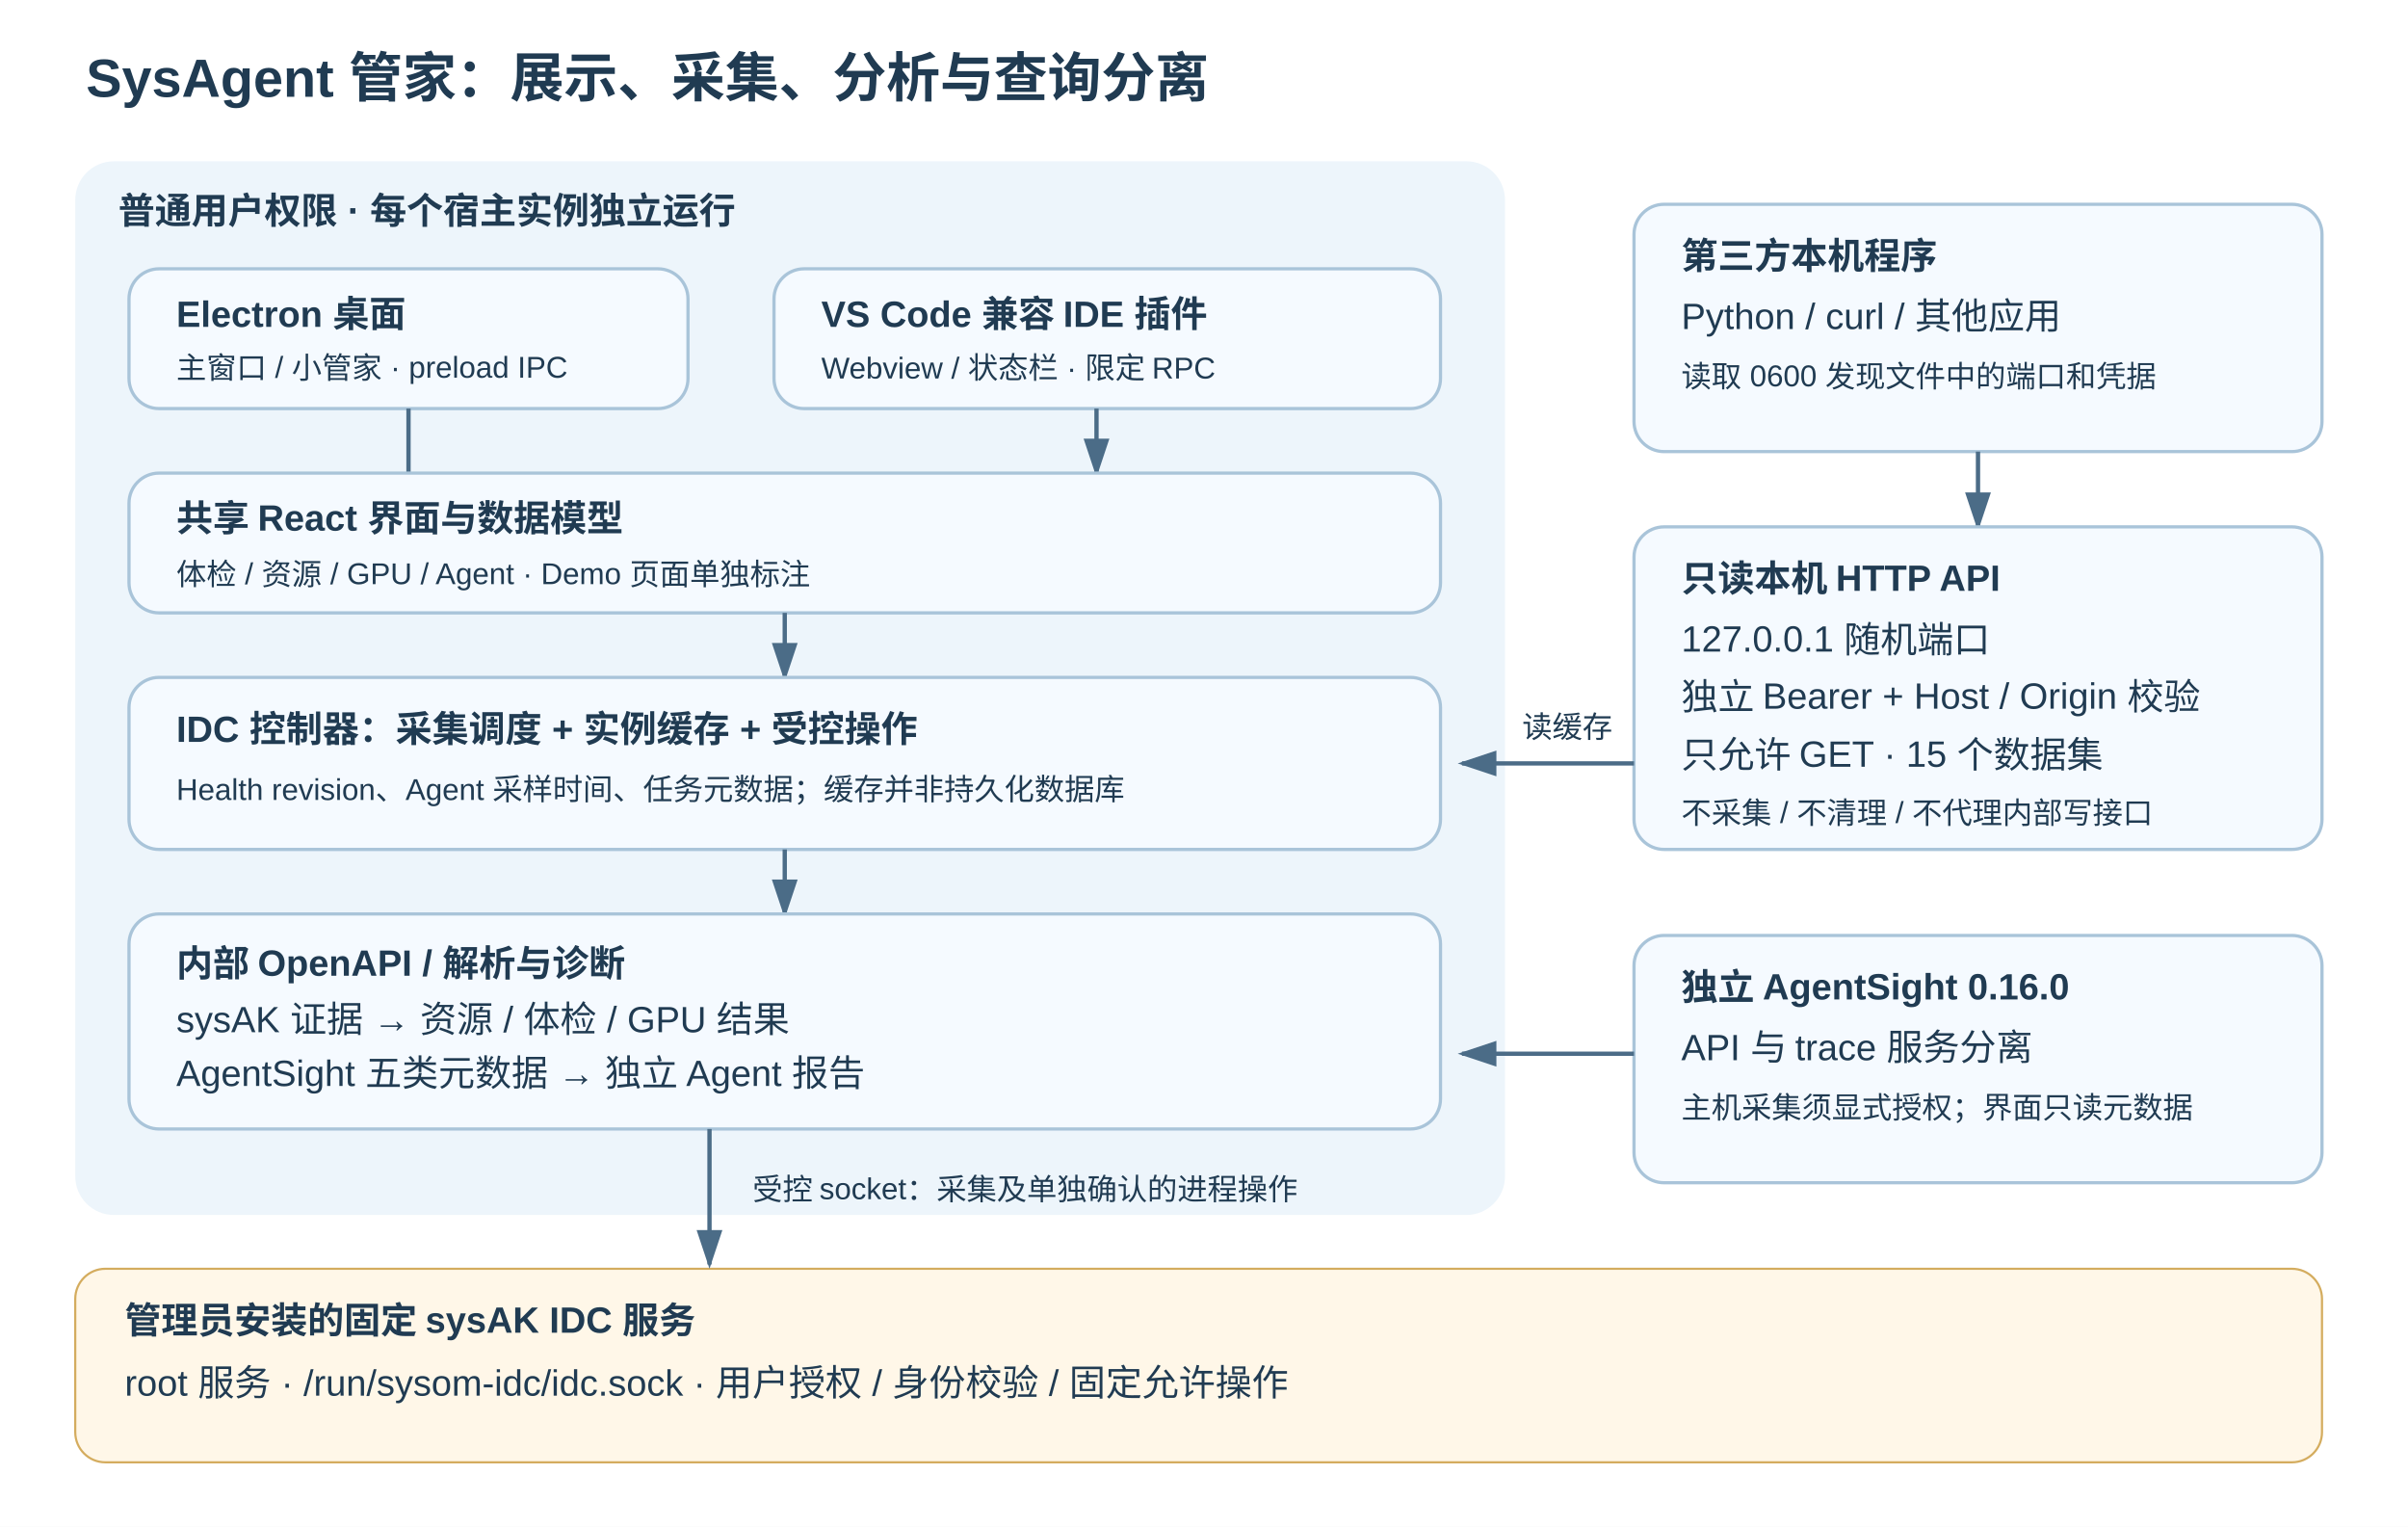
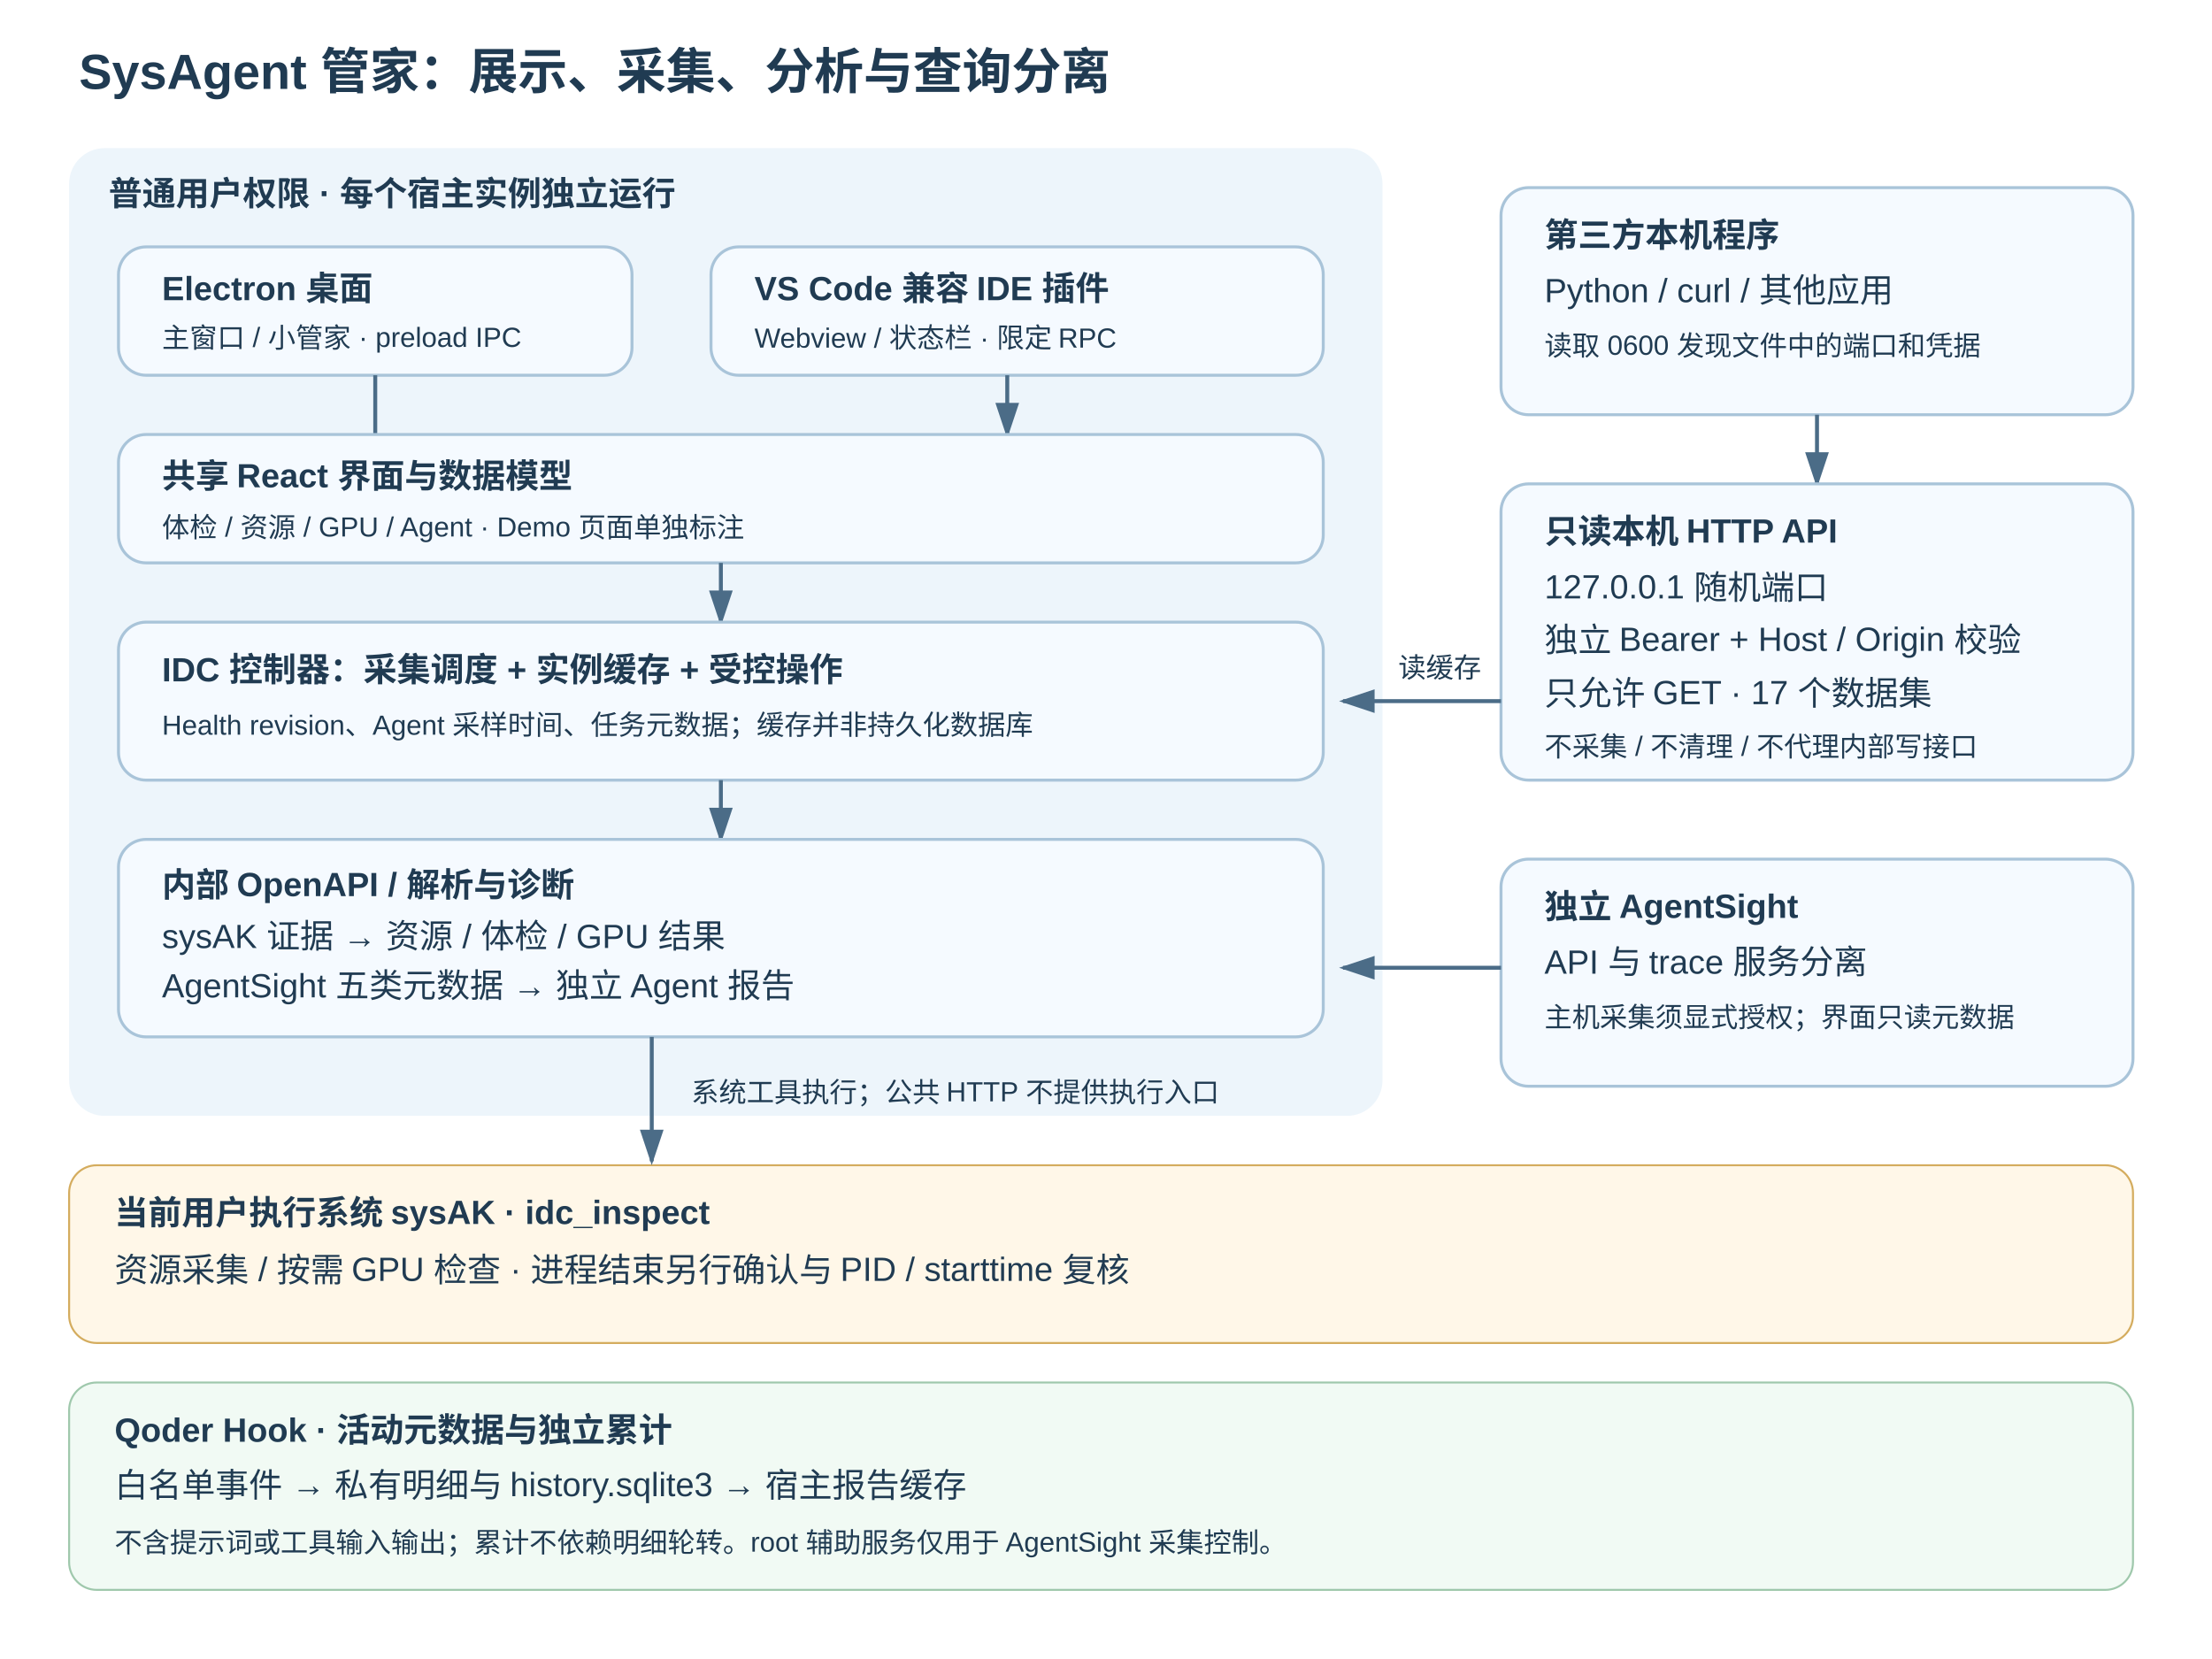
- <svg xmlns="http://www.w3.org/2000/svg" width="1120" height="710" viewBox="0 0 1120 710" role="img" aria-labelledby="title desc">
+ <svg xmlns="http://www.w3.org/2000/svg" width="1120" height="840" viewBox="0 0 1120 840" role="img" aria-labelledby="title desc">
  <defs>
    <marker id="arrow" markerWidth="10" markerHeight="10" refX="8" refY="3" orient="auto">
      <path d="M0,0 L0,6 L9,3 z" fill="#4b6c87" />
    </marker>
    <style>text{font-family:Arial,'Noto Sans CJK SC',sans-serif;fill:#203b52;font-size:17px}.head{font-size:25px;font-weight:bold}.bold{font-weight:bold}.small{font-size:14px}.box{rx:14;stroke:#a9c4d9;stroke-width:1.5;fill:#f5faff}.line{fill:none;stroke:#4b6c87;stroke-width:2;marker-end:url(#arrow)}</style>
  </defs>
-   <rect width="1120" height="710" fill="#fff" />
+   <rect width="1120" height="840" fill="#fff" />
  <text x="40" y="45" class="head">SysAgent 管家：展示、采集、分析与查询分离</text>
  <rect x="35" y="75" width="665" height="490" rx="18" fill="#edf5fb" />
  <text x="55" y="104" class="bold">普通用户权限 · 每个宿主实例独立运行</text>
  <rect x="60" y="125" width="260" height="65" class="box" />
  <text x="82" y="152" class="bold">Electron 桌面</text>
  <text x="82" y="176" class="small">主窗口 / 小管家 · preload IPC</text>
  <rect x="360" y="125" width="310" height="65" class="box" />
  <text x="382" y="152" class="bold">VS Code 兼容 IDE 插件</text>
  <text x="382" y="176" class="small">Webview / 状态栏 · 限定 RPC</text>
  <path d="M190,190 L190,220 M510,190 L510,220" class="line" />
  <rect x="60" y="220" width="610" height="65" class="box" />
  <text x="82" y="247" class="bold">共享 React 界面与数据模型</text>
  <text x="82" y="272" class="small">体检 / 资源 / GPU / Agent · Demo 页面单独标注</text>
  <path d="M365,285 L365,315" class="line" />
  <rect x="60" y="315" width="610" height="80" class="box" />
  <text x="82" y="345" class="bold">IDC 控制器：采集调度 + 实例缓存 + 受控操作</text>
  <text x="82" y="372" class="small">Health revision、Agent 采样时间、任务元数据；缓存并非持久化数据库</text>
  <path d="M365,395 L365,425" class="line" />
  <rect x="60" y="425" width="610" height="100" class="box" />
  <text x="82" y="454" class="bold">内部 OpenAPI / 解析与诊断</text>
  <text x="82" y="480">sysAK 证据 → 资源 / 体检 / GPU 结果</text>
  <text x="82" y="505">AgentSight 五类元数据 → 独立 Agent 报告</text>
  <rect x="760" y="95" width="320" height="115" class="box" />
  <text x="782" y="125" class="bold">第三方本机程序</text>
  <text x="782" y="153">Python / curl / 其他应用</text>
  <text x="782" y="180" class="small">读取 0600 发现文件中的端口和凭据</text>
  <path d="M920,210 L920,245" class="line" />
  <rect x="760" y="245" width="320" height="150" class="box" />
  <text x="782" y="275" class="bold">只读本机 HTTP API</text>
  <text x="782" y="303">127.0.0.1 随机端口</text>
  <text x="782" y="330">独立 Bearer + Host / Origin 校验</text>
-   <text x="782" y="357">只允许 GET · 15 个数据集</text>
+   <text x="782" y="357">只允许 GET · 17 个数据集</text>
  <text x="782" y="383" class="small">不采集 / 不清理 / 不代理内部写接口</text>
  <path d="M760,355 L680,355" class="line" />
  <text x="708" y="343" class="small">读缓存</text>
  <rect x="760" y="435" width="320" height="115" class="box" />
-   <text x="782" y="465" class="bold">独立 AgentSight 0.16.0</text>
+   <text x="782" y="465" class="bold">独立 AgentSight</text>
  <text x="782" y="493">API 与 trace 服务分离</text>
  <text x="782" y="520" class="small">主机采集须显式授权；界面只读元数据</text>
  <path d="M760,490 L680,490" class="line" />
  <rect x="35" y="590" width="1045" height="90" rx="14" fill="#fff7e8" stroke="#d4ac5e" />
-   <text x="58" y="620" class="bold">管理员安装的固定 sysAK IDC 服务</text>
-   <text x="58" y="649">root 服务 · /run/sysom-idc/idc.sock · 用户授权 / 身份校验 / 固定允许操作</text>
+   <text x="58" y="620" class="bold">当前用户执行系统 sysAK · idc_inspect</text>
+   <text x="58" y="649">资源采集 / 按需 GPU 检查 · 进程结束另行确认与 PID / starttime 复核</text>
  <path d="M330,525 L330,588" class="line" />
-   <text x="350" y="558" class="small">受控 socket：采集及单独确认的进程操作</text>
+   <text x="350" y="558" class="small">系统工具执行；公共 HTTP 不提供执行入口</text>
+   <rect x="35" y="700" width="1045" height="105" rx="14" fill="#f1faf4" stroke="#9fc8ac" />
+   <text x="58" y="730" class="bold">Qoder Hook · 活动元数据与独立累计</text>
+   <text x="58" y="758">白名单事件 → 私有明细与 history.sqlite3 → 宿主报告缓存</text>
+   <text x="58" y="786" class="small">不含提示词或工具输入输出；累计不依赖明细轮转。root 辅助服务仅用于 AgentSight 采集控制。</text>
</svg>
